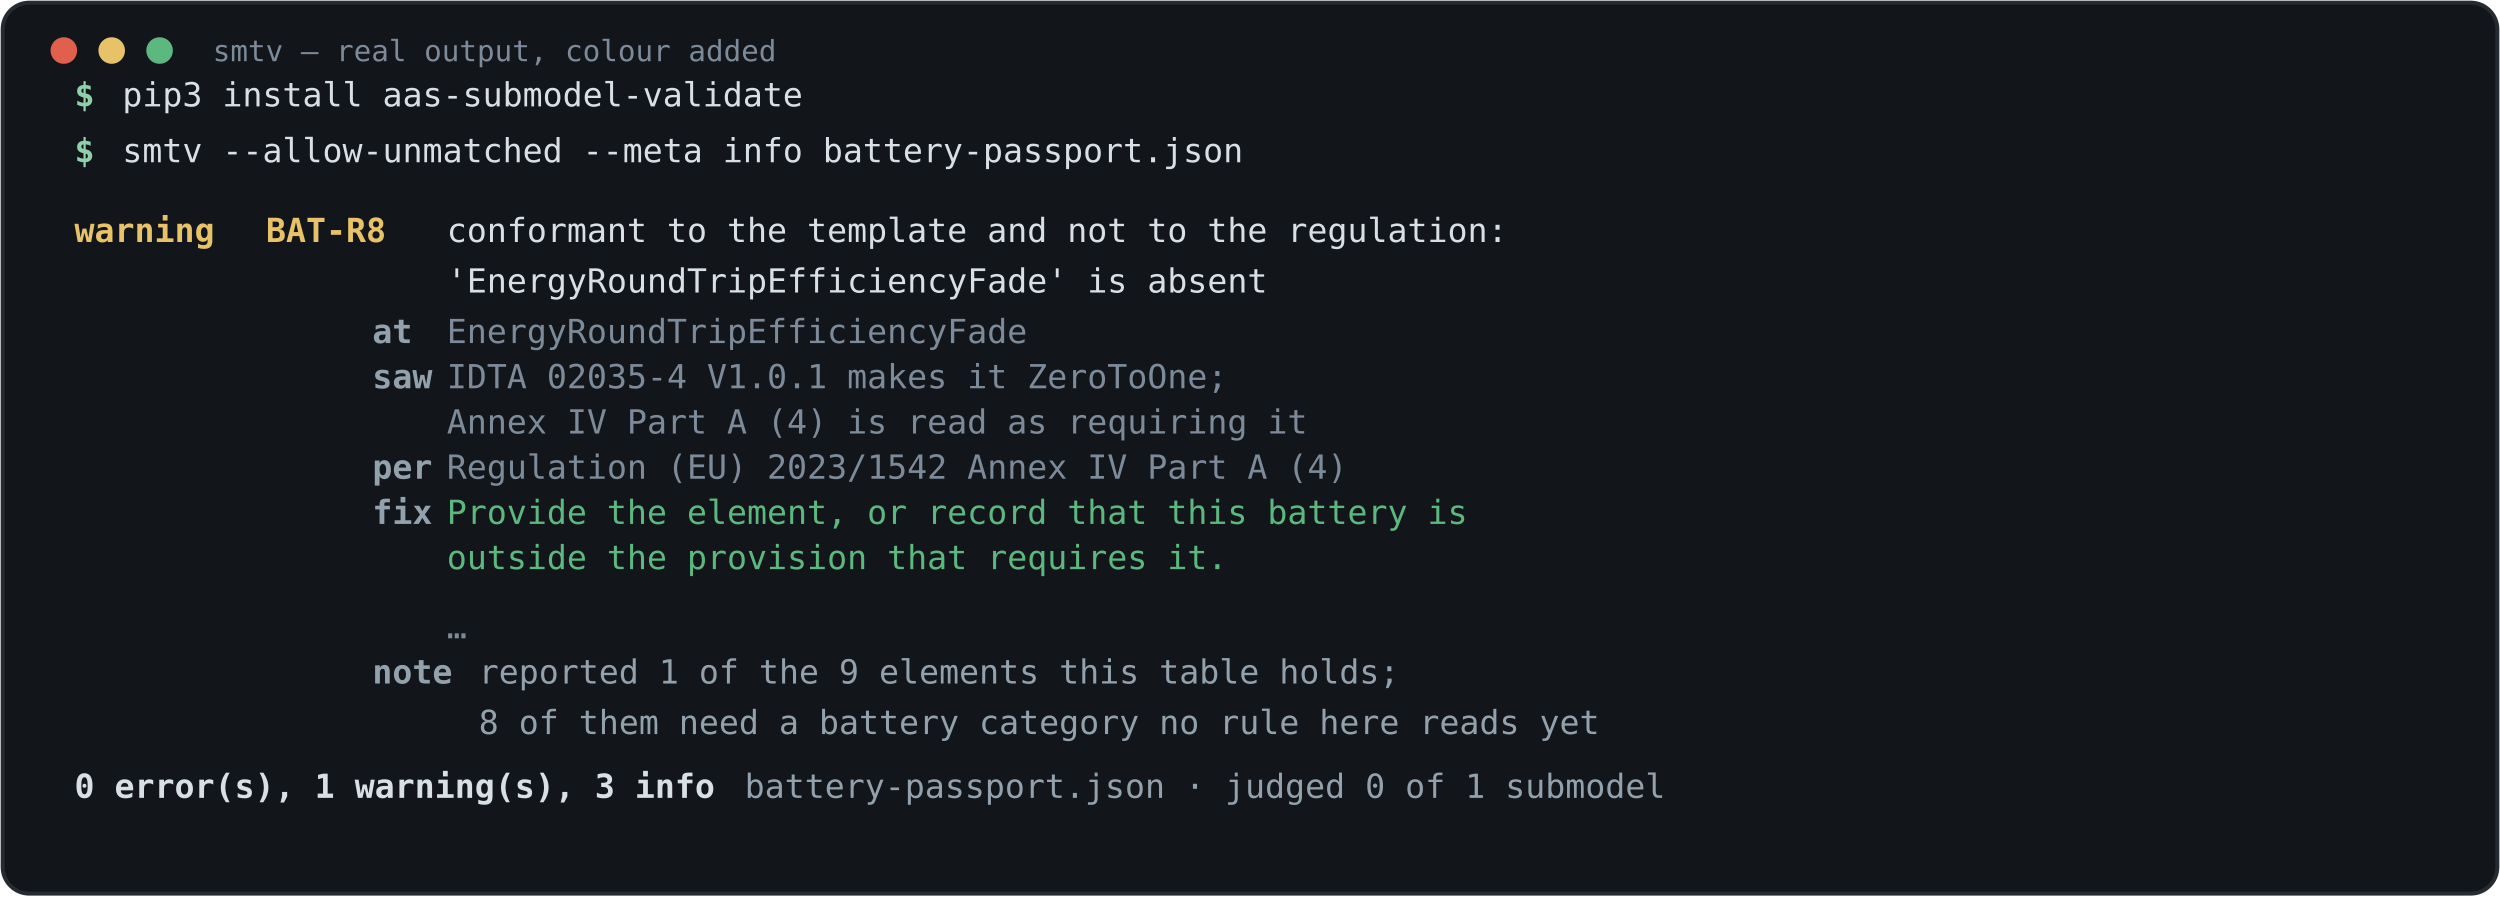
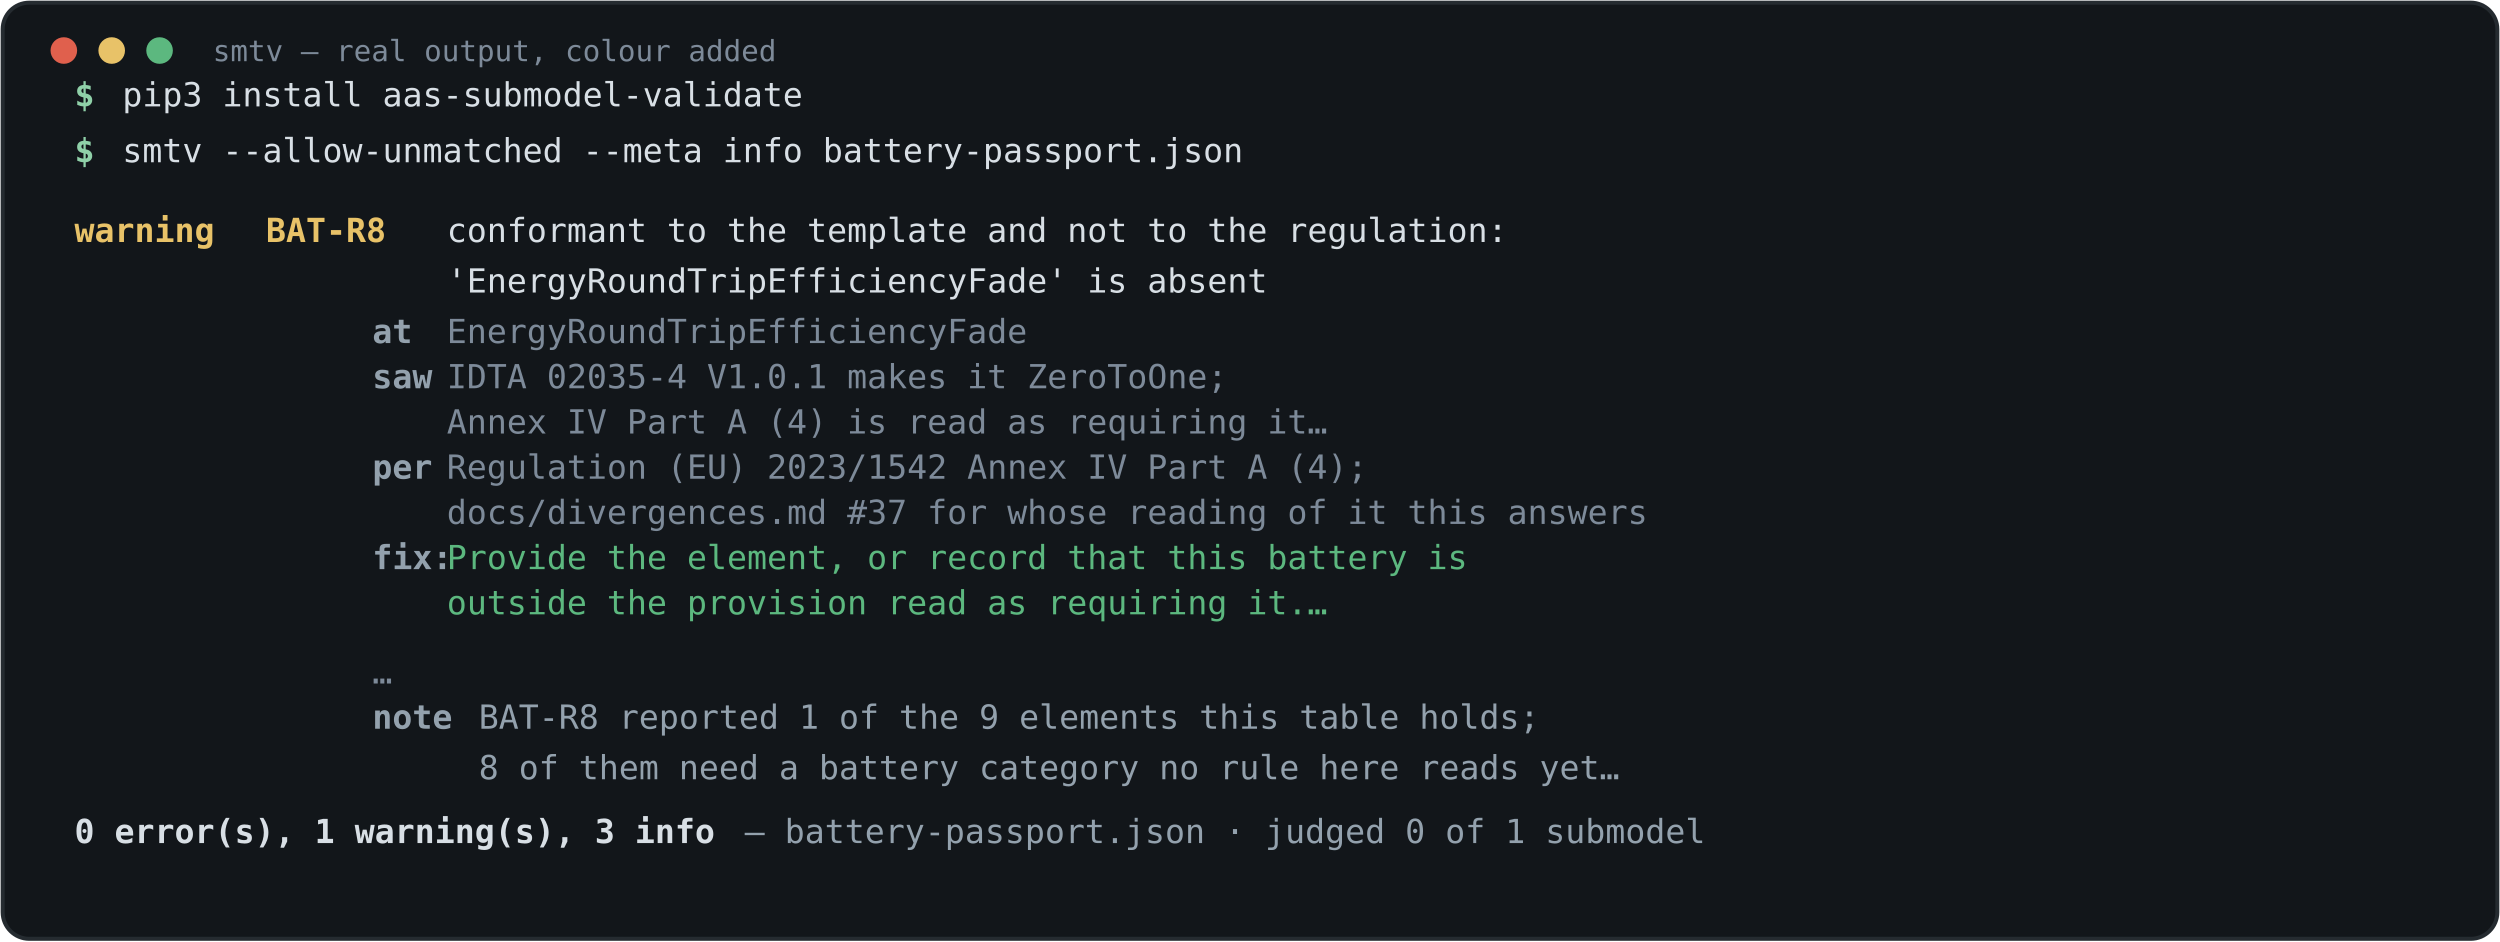
- <svg xmlns="http://www.w3.org/2000/svg" viewBox="0 0 940 337" role="img" aria-label="Real smtv output on a battery passport: one warning, BAT-R8, conformant to the template and not to the regulation, with the element named, the clause cited and a remedy">
-   <rect x="1" y="1" width="938" height="335" rx="10" fill="#12161a" stroke="#252b30" stroke-width="1.5" />
+ <svg xmlns="http://www.w3.org/2000/svg" viewBox="0 0 940 354" role="img" aria-label="Real smtv output on a battery passport: one warning, BAT-R8, conformant to the template and not to the regulation, with the element named, the clause cited and a remedy">
+   <rect x="1" y="1" width="938" height="352" rx="10" fill="#12161a" stroke="#252b30" stroke-width="1.5" />
  <circle cx="24" cy="19" r="5" fill="#e0604d" />
  <circle cx="42" cy="19" r="5" fill="#e8c268" />
  <circle cx="60" cy="19" r="5" fill="#5cb87f" />
  <text x="80" y="23" font-family="ui-monospace,SFMono-Regular,Menlo,Consolas,monospace" font-size="11" fill="#7d8a99">smtv — real output, colour added</text>
  <text y="40" font-family="ui-monospace,SFMono-Regular,Menlo,Consolas,monospace" font-size="12.5" xml:space="preserve">
    <tspan x="28" fill="#8fd0a8" font-weight="700">$ </tspan>
    <tspan x="46" fill="#d8dfe5">pip3 install aas-submodel-validate</tspan>
  </text>
  <text y="61" font-family="ui-monospace,SFMono-Regular,Menlo,Consolas,monospace" font-size="12.5" xml:space="preserve">
    <tspan x="28" fill="#8fd0a8" font-weight="700">$ </tspan>
    <tspan x="46" fill="#d8dfe5">smtv --allow-unmatched --meta info battery-passport.json</tspan>
  </text>
  <text y="91" font-family="ui-monospace,SFMono-Regular,Menlo,Consolas,monospace" font-size="12.5" xml:space="preserve">
    <tspan x="28" fill="#e8c268" font-weight="700">warning </tspan>
    <tspan x="100" fill="#e8c268" font-weight="700">BAT-R8</tspan>
    <tspan x="168" fill="#d8dfe5">conformant to the template and not to the regulation:</tspan>
  </text>
  <text y="110" font-family="ui-monospace,SFMono-Regular,Menlo,Consolas,monospace" font-size="12.5" xml:space="preserve">
    <tspan x="168" fill="#d8dfe5">'EnergyRoundTripEfficiencyFade' is absent</tspan>
  </text>
  <text y="129" font-family="ui-monospace,SFMono-Regular,Menlo,Consolas,monospace" font-size="12.5" xml:space="preserve">
    <tspan x="140" fill="#93a1ad" font-weight="700">at</tspan>
    <tspan x="168" fill="#7d8a99">EnergyRoundTripEfficiencyFade</tspan>
  </text>
  <text y="146" font-family="ui-monospace,SFMono-Regular,Menlo,Consolas,monospace" font-size="12.5" xml:space="preserve">
    <tspan x="140" fill="#93a1ad" font-weight="700">saw</tspan>
    <tspan x="168" fill="#7d8a99">IDTA 02035-4 V1.0.1 makes it ZeroToOne;</tspan>
  </text>
  <text y="163" font-family="ui-monospace,SFMono-Regular,Menlo,Consolas,monospace" font-size="12.5" xml:space="preserve">
-     <tspan x="168" fill="#7d8a99">Annex IV Part A (4) is read as requiring it</tspan>
+     <tspan x="168" fill="#7d8a99">Annex IV Part A (4) is read as requiring it…</tspan>
  </text>
  <text y="180" font-family="ui-monospace,SFMono-Regular,Menlo,Consolas,monospace" font-size="12.5" xml:space="preserve">
    <tspan x="140" fill="#93a1ad" font-weight="700">per</tspan>
-     <tspan x="168" fill="#7d8a99">Regulation (EU) 2023/1542 Annex IV Part A (4)</tspan>
+     <tspan x="168" fill="#7d8a99">Regulation (EU) 2023/1542 Annex IV Part A (4);</tspan>
  </text>
  <text y="197" font-family="ui-monospace,SFMono-Regular,Menlo,Consolas,monospace" font-size="12.5" xml:space="preserve">
-     <tspan x="140" fill="#93a1ad" font-weight="700">fix</tspan>
+     <tspan x="168" fill="#7d8a99">docs/divergences.md #37 for whose reading of it this answers</tspan>
+   </text>
+   <text y="214" font-family="ui-monospace,SFMono-Regular,Menlo,Consolas,monospace" font-size="12.5" xml:space="preserve">
+     <tspan x="140" fill="#93a1ad" font-weight="700">fix:</tspan>
    <tspan x="168" fill="#5cb87f">Provide the element, or record that this battery is</tspan>
  </text>
-   <text y="214" font-family="ui-monospace,SFMono-Regular,Menlo,Consolas,monospace" font-size="12.5" xml:space="preserve">
-     <tspan x="168" fill="#5cb87f">outside the provision that requires it.</tspan>
-   </text>
-   <text y="240" font-family="ui-monospace,SFMono-Regular,Menlo,Consolas,monospace" font-size="12.5" xml:space="preserve">
-     <tspan x="168" fill="#7d8a99">…</tspan>
+   <text y="231" font-family="ui-monospace,SFMono-Regular,Menlo,Consolas,monospace" font-size="12.5" xml:space="preserve">
+     <tspan x="168" fill="#5cb87f">outside the provision read as requiring it.…</tspan>
  </text>
  <text y="257" font-family="ui-monospace,SFMono-Regular,Menlo,Consolas,monospace" font-size="12.5" xml:space="preserve">
+     <tspan x="140" fill="#7d8a99">…</tspan>
+   </text>
+   <text y="274" font-family="ui-monospace,SFMono-Regular,Menlo,Consolas,monospace" font-size="12.5" xml:space="preserve">
    <tspan x="140" fill="#93a1ad" font-weight="700">note</tspan>
-     <tspan x="180" fill="#93a1ad">reported 1 of the 9 elements this table holds;</tspan>
+     <tspan x="180" fill="#93a1ad">BAT-R8 reported 1 of the 9 elements this table holds;</tspan>
  </text>
-   <text y="276" font-family="ui-monospace,SFMono-Regular,Menlo,Consolas,monospace" font-size="12.5" xml:space="preserve">
-     <tspan x="180" fill="#93a1ad">8 of them need a battery category no rule here reads yet</tspan>
+   <text y="293" font-family="ui-monospace,SFMono-Regular,Menlo,Consolas,monospace" font-size="12.5" xml:space="preserve">
+     <tspan x="180" fill="#93a1ad">8 of them need a battery category no rule here reads yet…</tspan>
  </text>
-   <text y="300" font-family="ui-monospace,SFMono-Regular,Menlo,Consolas,monospace" font-size="12.5" xml:space="preserve">
+   <text y="317" font-family="ui-monospace,SFMono-Regular,Menlo,Consolas,monospace" font-size="12.5" xml:space="preserve">
    <tspan x="28" fill="#d8dfe5" font-weight="700">0 error(s), 1 warning(s), 3 info</tspan>
-     <tspan x="280" fill="#93a1ad">battery-passport.json · judged 0 of 1 submodel</tspan>
+     <tspan x="280" fill="#93a1ad">— battery-passport.json · judged 0 of 1 submodel</tspan>
  </text>
</svg>
